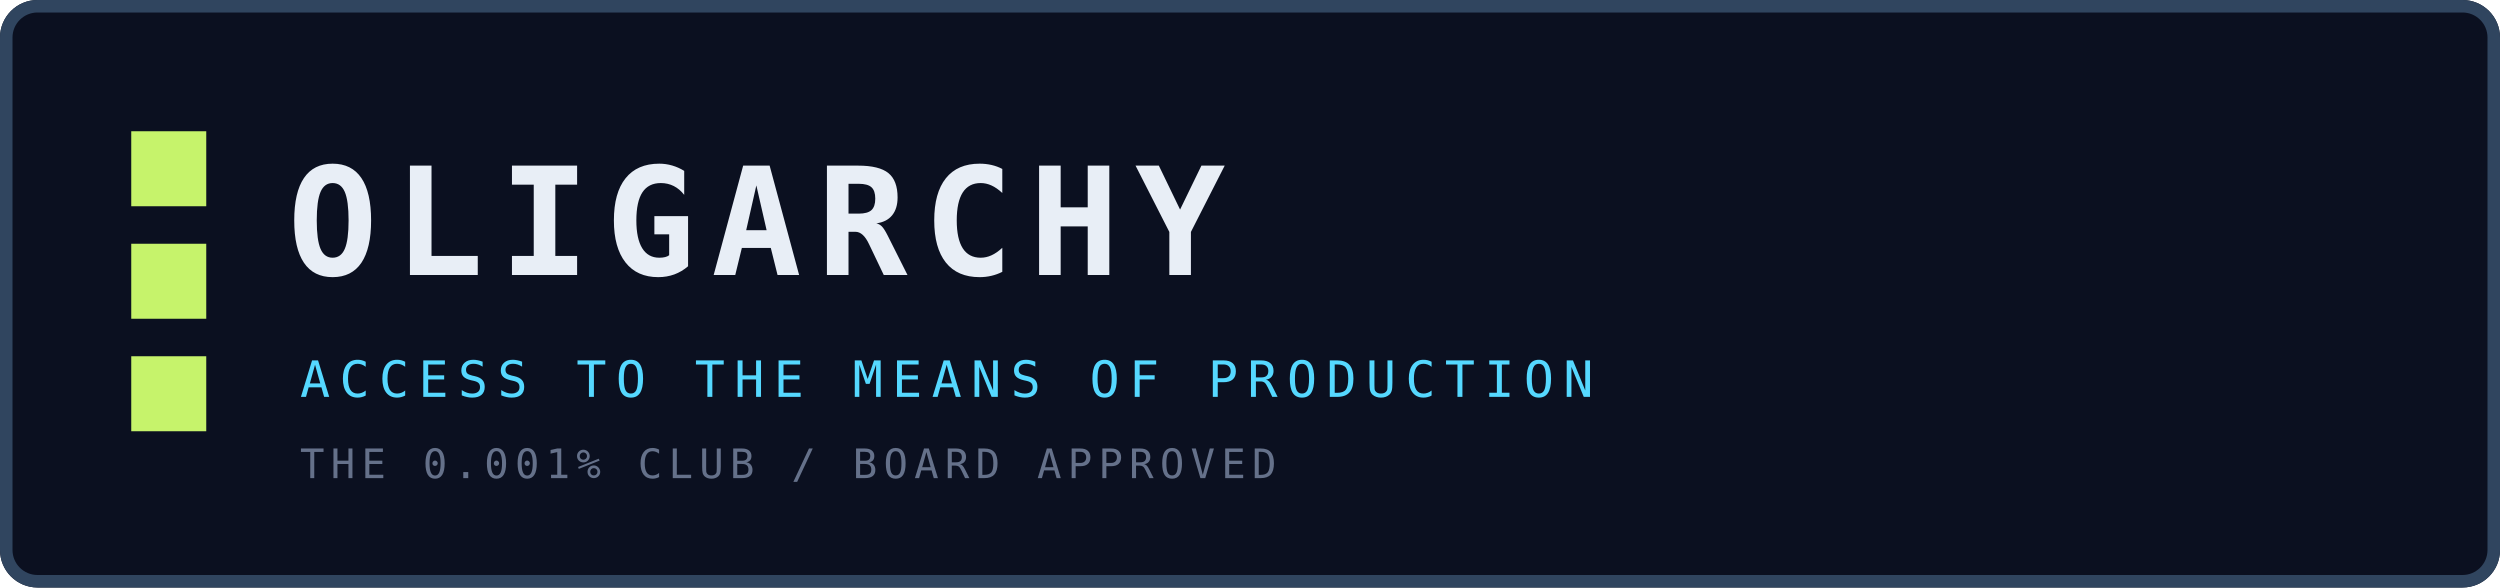
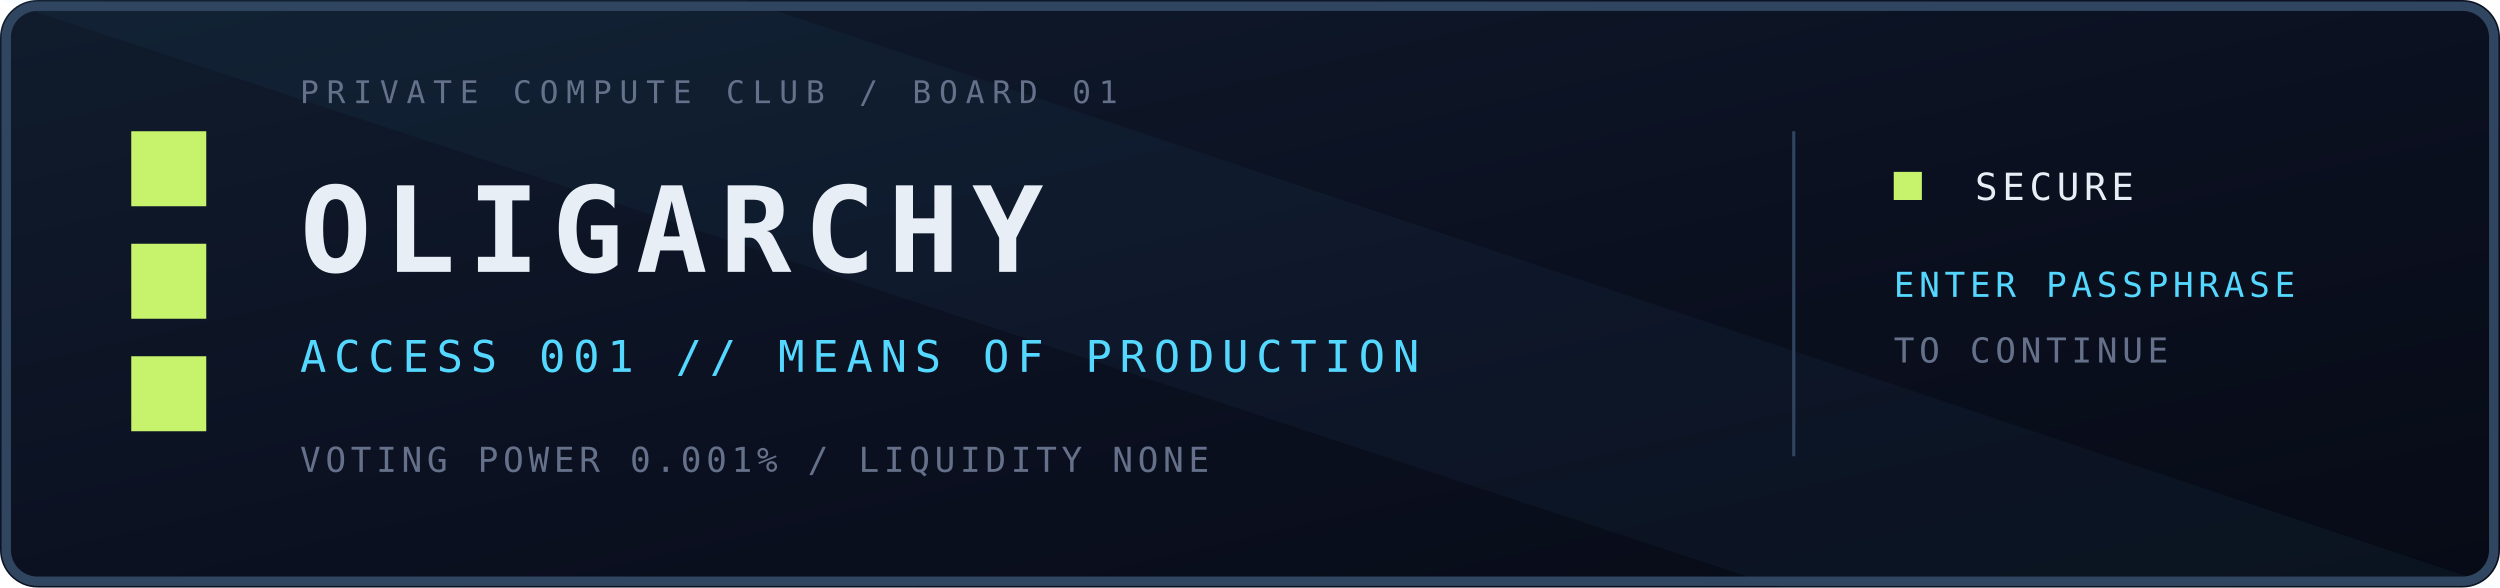
<svg xmlns="http://www.w3.org/2000/svg" width="800" height="188" viewBox="0 0 800 188">
-   <rect width="800" height="188" rx="12" fill="#0b1020" />
-   <rect x="2" y="2" width="796" height="184" rx="10" fill="none" stroke="#30455f" stroke-width="4" />
+   <defs>
+     <linearGradient id="panel" x1="0" y1="0" x2="1" y2="1">
+       <stop offset="0" stop-color="#101c2d" />
+       <stop offset="0.55" stop-color="#0b1020" />
+       <stop offset="1" stop-color="#070b16" />
+     </linearGradient>
+     <linearGradient id="signal" x1="0" y1="0" x2="1" y2="0">
+       <stop offset="0" stop-color="#c6f36b" />
+       <stop offset="1" stop-color="#55d8ff" />
+     </linearGradient>
+   </defs>
+   <rect width="800" height="188" rx="12" fill="url(#panel)" />
+   <path d="M0 0h238L800 188H570L0 0z" fill="#55d8ff" opacity="0.04" />
+   <rect x="2" y="2" width="796" height="184" rx="10" fill="none" stroke="#30455f" stroke-width="3" />
+   <path d="M2 183h796" stroke="url(#signal)" stroke-width="3" />
  <path d="M42 42h24v24H42zM42 78h24v24H42zM42 114h24v24H42z" fill="#c6f36b" />
-   <text x="92" y="88" font-family="monospace" font-size="48" font-weight="700" letter-spacing="5" fill="#e8eef6">OLIGARCHY</text>
-   <text x="96" y="127" font-family="monospace" font-size="16" letter-spacing="3" fill="#55d8ff">ACCESS TO THE MEANS OF PRODUCTION</text>
-   <text x="96" y="153" font-family="monospace" font-size="13" letter-spacing="2" fill="#65718a">THE 0.001% CLUB / BOARD APPROVED</text>
+   <text x="96" y="33" font-family="monospace" font-size="10" letter-spacing="2.5" fill="#65718a">PRIVATE COMPUTE CLUB / BOARD 01</text>
+   <text x="96" y="87" font-family="monospace" font-size="38" font-weight="700" letter-spacing="4" fill="#e8eef6">OLIGARCHY</text>
+   <text x="96" y="119" font-family="monospace" font-size="14" letter-spacing="2.5" fill="#55d8ff">ACCESS 001 // MEANS OF PRODUCTION</text>
+   <text x="96" y="151" font-family="monospace" font-size="11" letter-spacing="1.5" fill="#65718a">VOTING POWER 0.001% / LIQUIDITY NONE</text>
+   <path d="M574 42v104" stroke="#30455f" stroke-width="1" />
+   <rect x="606" y="55" width="9" height="9" fill="#c6f36b" />
+   <text x="632" y="64" font-family="monospace" font-size="12" letter-spacing="1.5" fill="#e8eef6">SECURE</text>
+   <text x="606" y="95" font-family="monospace" font-size="11" letter-spacing="1.5" fill="#55d8ff">ENTER PASSPHRASE</text>
+   <text x="606" y="116" font-family="monospace" font-size="11" letter-spacing="1.5" fill="#65718a">TO CONTINUE</text>
</svg>
